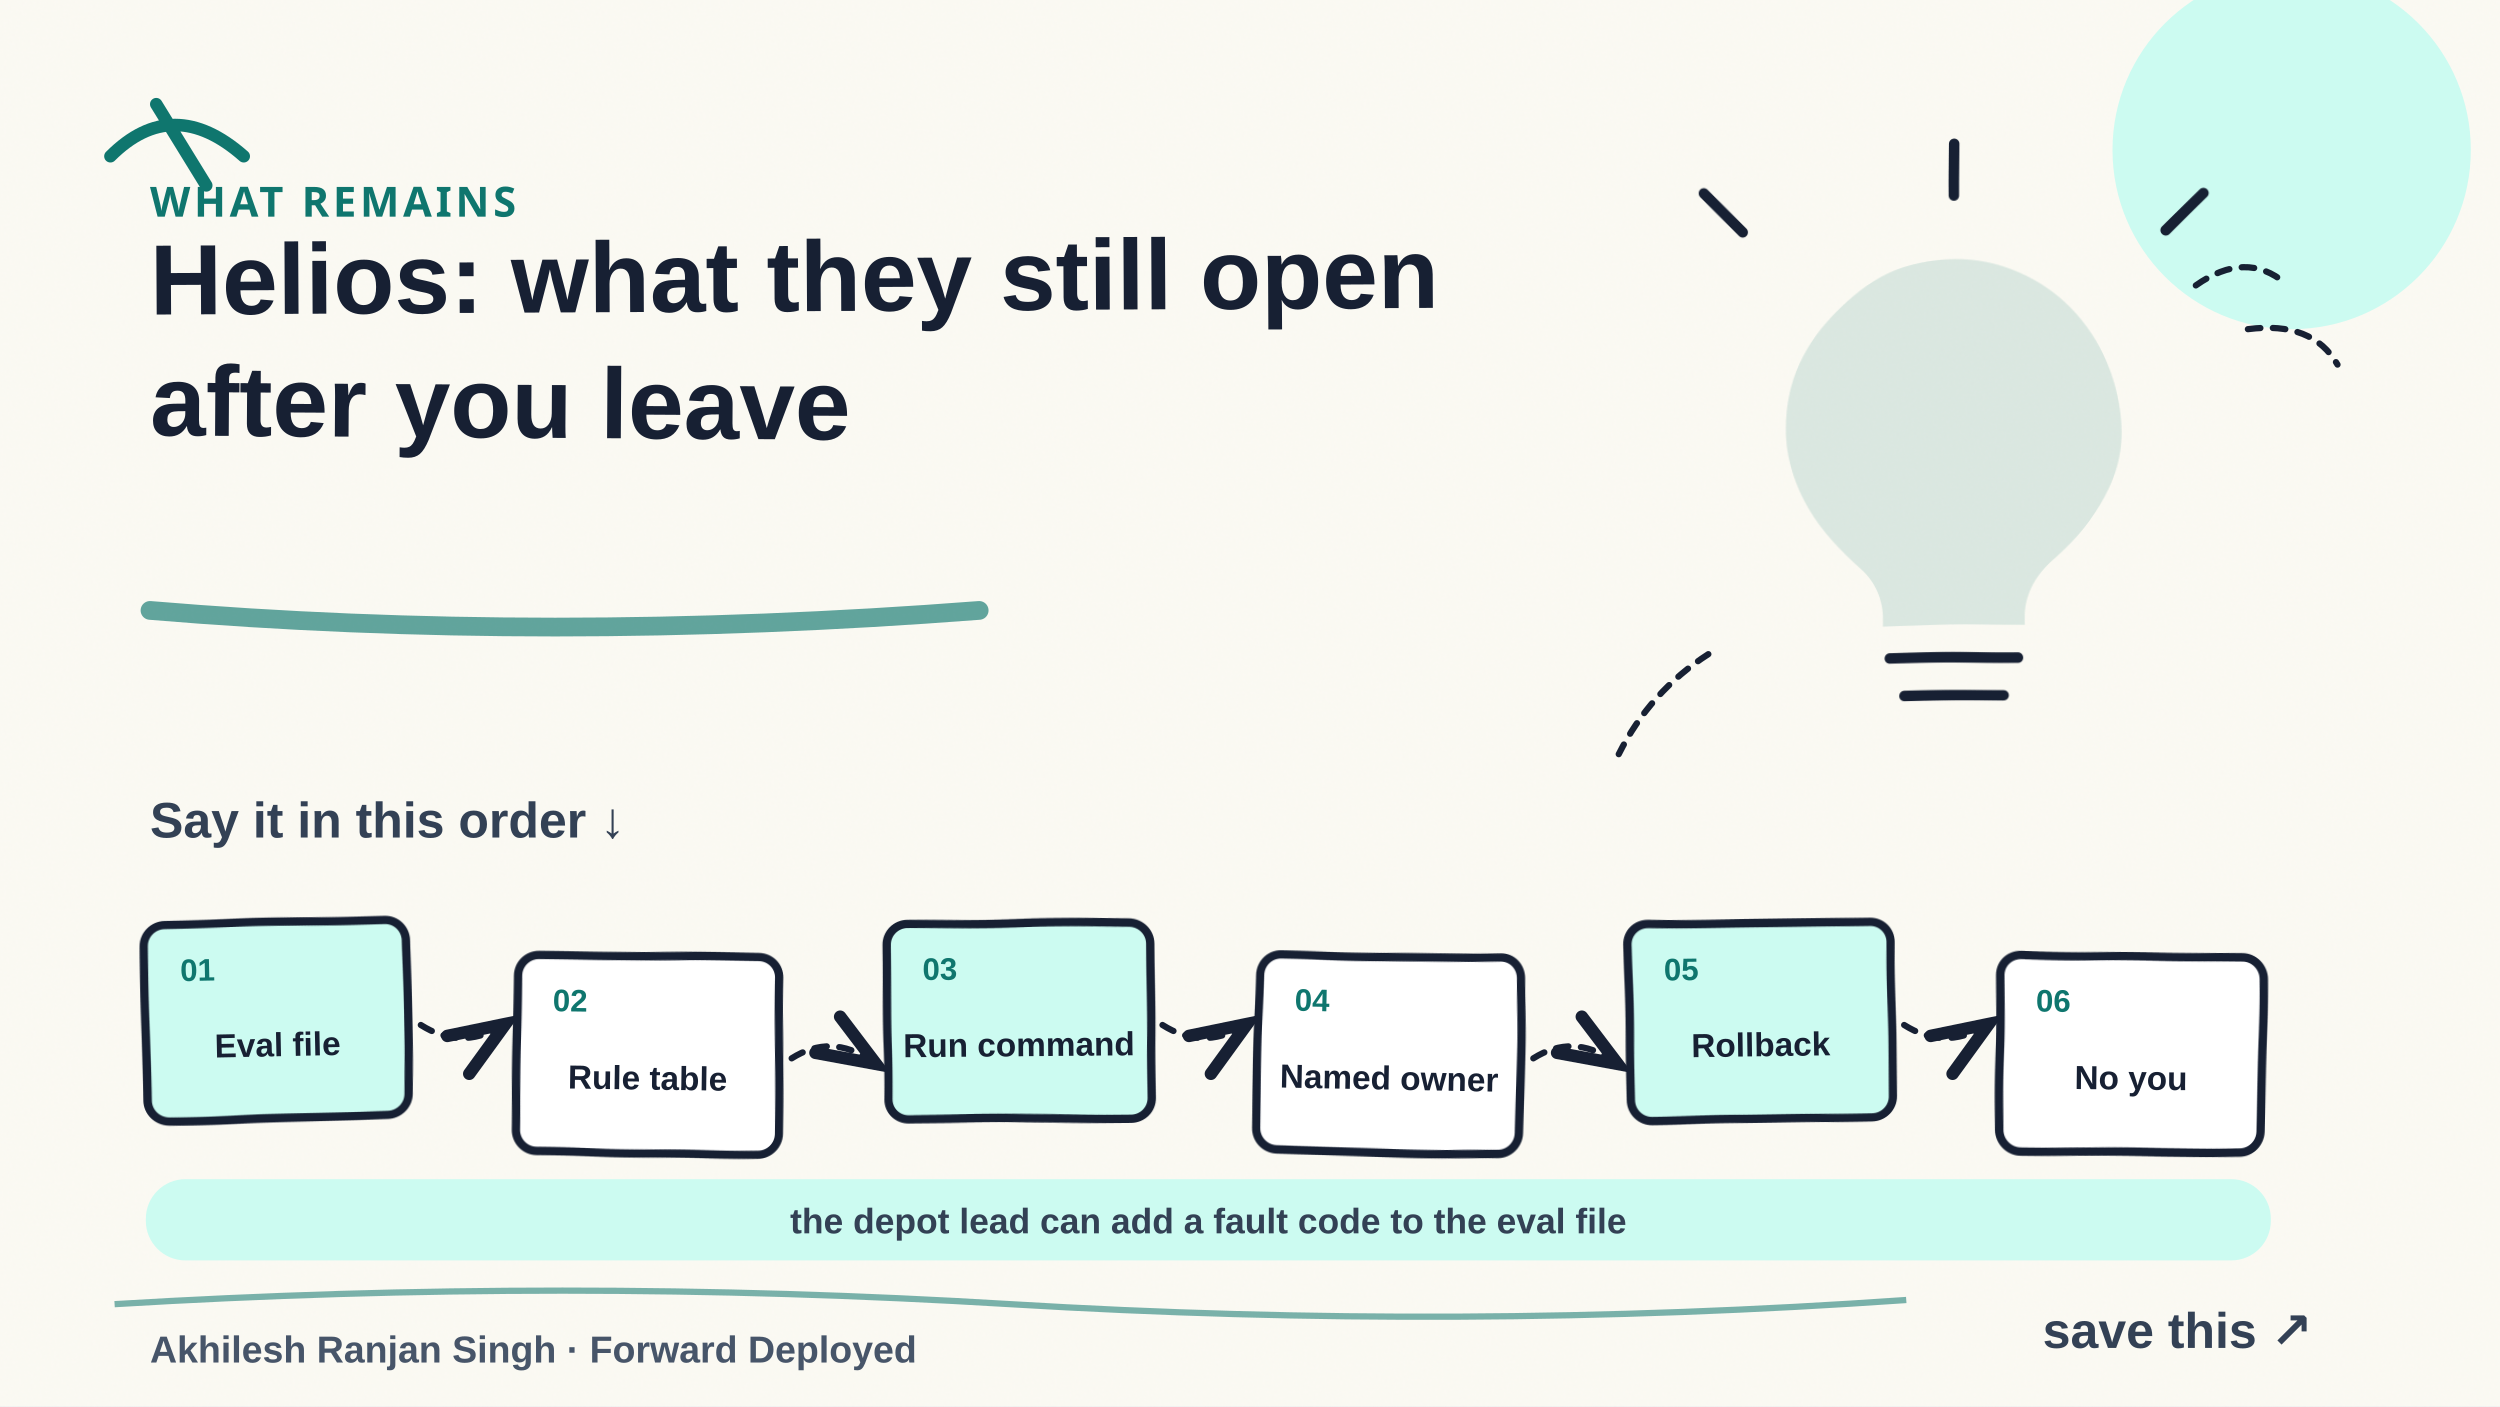
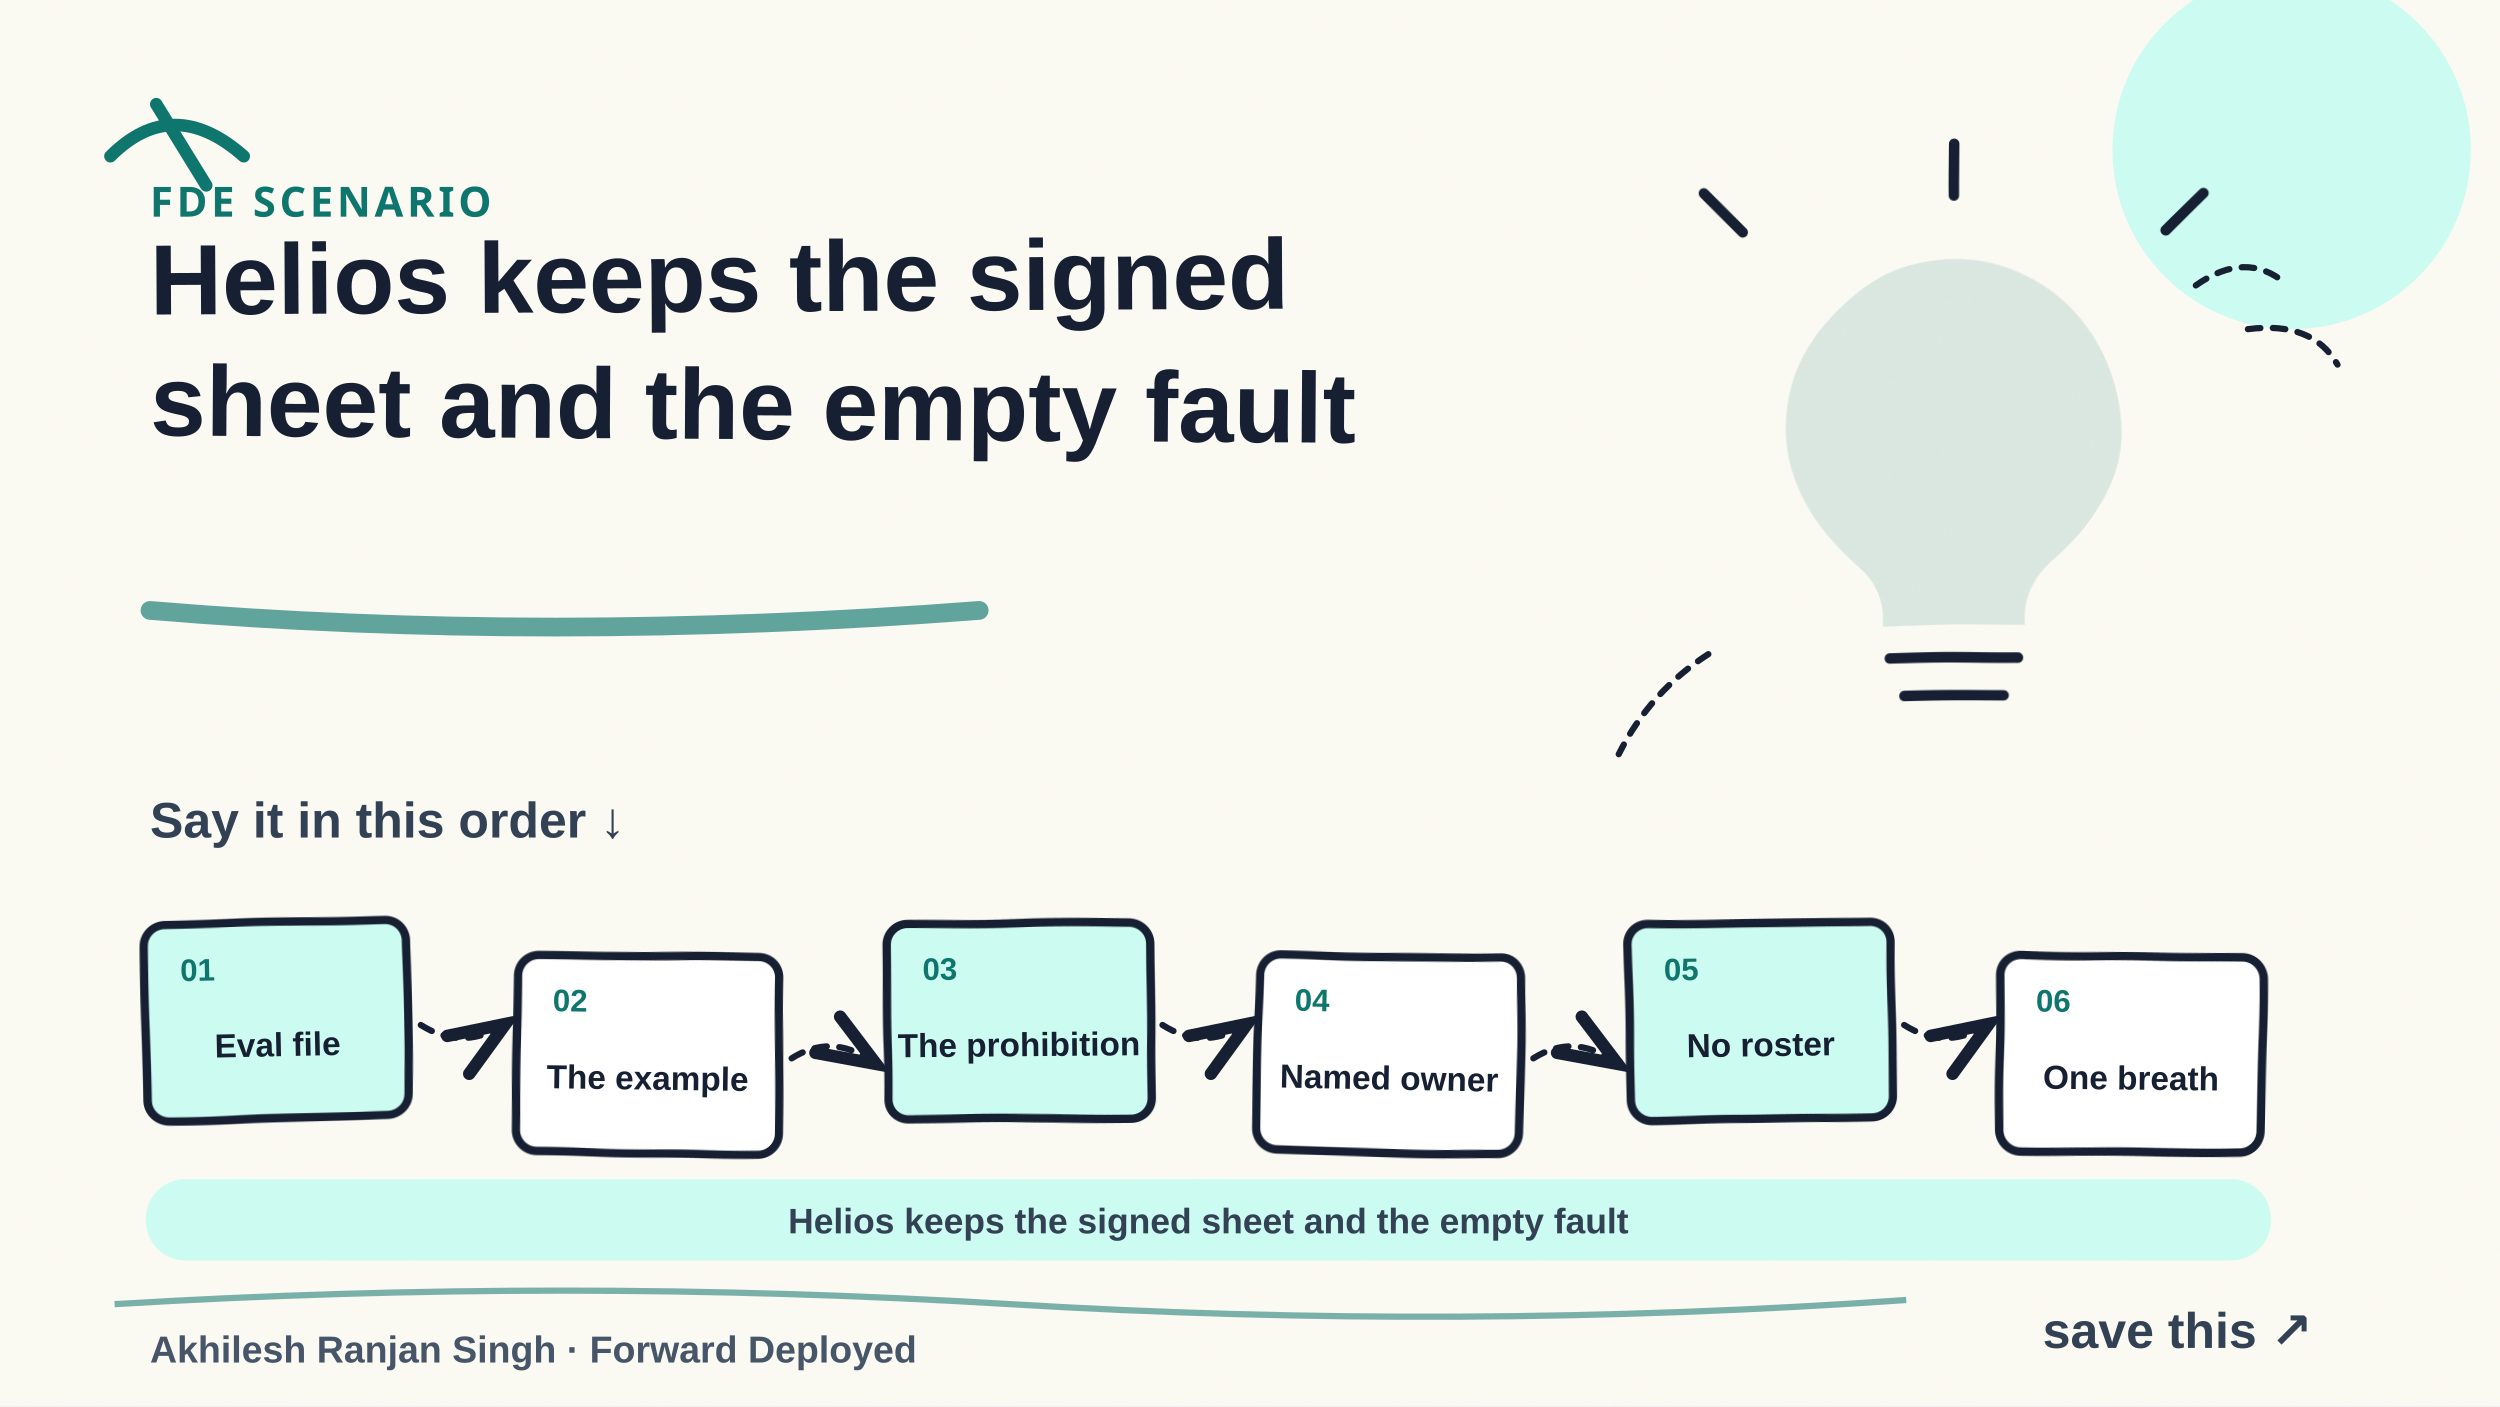
<svg xmlns="http://www.w3.org/2000/svg" width="1200" height="675" viewBox="0 0 1200 675">
  <defs>
    <filter id="paper">
      <feTurbulence type="fractalNoise" baseFrequency=".7" numOctaves="3" seed="8" />
      <feBlend in="SourceGraphic" mode="multiply" />
    </filter>
    <filter id="wobble">
      <feTurbulence type="fractalNoise" baseFrequency=".012" numOctaves="2" seed="4" result="warp" />
      <feDisplacementMap in="SourceGraphic" in2="warp" scale="3" />
    </filter>
    <marker id="arrow" markerWidth="12" markerHeight="12" refX="9" refY="4" orient="auto">
      <path d="M1 1L10 4 1 8" fill="none" stroke="#172033" stroke-width="2" stroke-linecap="round" />
    </marker>
    <style>.ink{fill:none;stroke:#172033;stroke-width:7;stroke-linecap:round;stroke-linejoin:round}.thin{stroke-width:5}.eyebrow{font-family:"Comic Sans MS","Chalkboard SE",sans-serif;font-size:20px;font-weight:700;fill:#0f766e;letter-spacing:1.8px}.title{font-family:"Arial Rounded MT Bold","Trebuchet MS",Arial,sans-serif;font-size:48px;font-weight:900;fill:#172033}.note{font-family:"Comic Sans MS","Chalkboard SE",Arial,sans-serif;font-size:24px;font-weight:700;fill:#334155}.detail{font-family:"Comic Sans MS","Chalkboard SE",Arial,sans-serif;font-size:17px;font-weight:700;fill:#334155}.card{stroke:#172033;stroke-width:4;filter:url(#wobble)}.step{font-family:"Comic Sans MS",Arial,sans-serif;font-size:15px;font-weight:700;fill:#0f766e}.cardText{font-family:"Arial Rounded MT Bold","Trebuchet MS",Arial,sans-serif;font-size:16px;font-weight:800;fill:#172033}.scribble{fill:none;stroke:#172033;stroke-width:3;stroke-linecap:round;stroke-dasharray:6 6}.footer{font-family:"Comic Sans MS","Chalkboard SE",Arial,sans-serif;font-size:18px;font-weight:700;fill:#475569}</style>
  </defs>
  <rect width="1200" height="675" fill="#fffdf6" />
  <g opacity=".03" filter="url(#paper)">
    <rect width="1200" height="675" fill="#64748b" />
  </g>
  <circle cx="1100" cy="72" r="86" fill="#ccfbf1" />
  <path d="M53 75q30-30 64 0m-42-25 24 39" fill="none" stroke="#0f766e" stroke-width="6" stroke-linecap="round" />
-   <text x="72" y="104" class="eyebrow">WHAT REMAINS</text>
-   <text x="72" y="151" class="title" transform="rotate(-0.3 72 151)">Helios: what they still open</text>
-   <text x="72" y="209" class="title" transform="rotate(0.35 72 209)">after you leave</text>
+   <text x="72" y="104" class="eyebrow">FDE SCENARIO</text>
+   <text x="72" y="151" class="title" transform="rotate(-0.3 72 151)">Helios keeps the signed</text>
+   <text x="72" y="209" class="title" transform="rotate(0.35 72 209)">sheet and the empty fault</text>
  <path d="M72 293q190 16 398 0" fill="none" stroke="#0f766e" stroke-width="9" stroke-linecap="round" opacity=".65" />
  <g filter="url(#wobble)">
    <path d="M938 128c-44 0-77 36-77 78 0 28 15 47 34 64 8 7 12 17 12 27h62c0-11 5-21 13-29 18-17 32-35 32-62 0-44-34-78-76-78z" fill="#0f766e" opacity=".14" stroke="#0f766e" stroke-width="7" />
    <path d="M907 316h62m-55 18h48M938 94V69m-102 42-18-18m222 18 18-18" class="ink thin" />
  </g>
  <path d="M1054 137q24-17 43-1m-18 22q31-4 43 17M820 314q-28 18-43 48" class="scribble" />
  <text x="72" y="402" class="note">Say it in this order ↓</text>
  <g transform="rotate(-1.2 133 490)">
    <rect x="70" y="443" width="126" height="94" rx="10" fill="#ccfbf1" class="card" />
    <text x="87" y="470" class="step">01</text>
    <text x="133" y="507" class="cardText" text-anchor="middle">Eval file</text>
  </g>
  <path d="M202 492q19 12 38 1" class="scribble" marker-end="url(#arrow)" />
  <g transform="rotate(0.8 311 506)">
    <rect x="248" y="459" width="126" height="94" rx="10" fill="#fff" class="card" />
    <text x="265" y="486" class="step">02</text>
-     <text x="311" y="523" class="cardText" text-anchor="middle">Rule table</text>
+     <text x="311" y="523" class="cardText" text-anchor="middle">The example</text>
  </g>
  <path d="M380 508q19 -12 38 1" class="scribble" marker-end="url(#arrow)" />
  <g transform="rotate(-0.5 489 490)">
    <rect x="426" y="443" width="126" height="94" rx="10" fill="#ccfbf1" class="card" />
    <text x="443" y="470" class="step">03</text>
-     <text x="489" y="507" class="cardText" text-anchor="middle">Run command</text>
+     <text x="489" y="507" class="cardText" text-anchor="middle">The prohibition</text>
  </g>
  <path d="M558 492q19 12 38 1" class="scribble" marker-end="url(#arrow)" />
  <g transform="rotate(1.1 667 506)">
    <rect x="604" y="459" width="126" height="94" rx="10" fill="#fff" class="card" />
    <text x="621" y="486" class="step">04</text>
    <text x="667" y="523" class="cardText" text-anchor="middle">Named owner</text>
  </g>
  <path d="M736 508q19 -12 38 1" class="scribble" marker-end="url(#arrow)" />
  <g transform="rotate(-0.8 845 490)">
    <rect x="782" y="443" width="126" height="94" rx="10" fill="#ccfbf1" class="card" />
    <text x="799" y="470" class="step">05</text>
-     <text x="845" y="507" class="cardText" text-anchor="middle">Rollback</text>
+     <text x="845" y="507" class="cardText" text-anchor="middle">No roster</text>
  </g>
  <path d="M914 492q19 12 38 1" class="scribble" marker-end="url(#arrow)" />
  <g transform="rotate(0.6 1023 506)">
    <rect x="960" y="459" width="126" height="94" rx="10" fill="#fff" class="card" />
    <text x="977" y="486" class="step">06</text>
-     <text x="1023" y="523" class="cardText" text-anchor="middle">No you</text>
+     <text x="1023" y="523" class="cardText" text-anchor="middle">One breath</text>
  </g>
  <rect x="70" y="566" width="1020" height="39" rx="19" fill="#ccfbf1" />
-   <text x="580" y="592" class="detail" text-anchor="middle">the depot lead can add a fault code to the eval file</text>
+   <text x="580" y="592" class="detail" text-anchor="middle">Helios keeps the signed sheet and the empty fault</text>
  <path d="M55 626q215-13 430 0t430-2" fill="none" stroke="#0f766e" stroke-width="3" opacity=".55" />
  <text x="72" y="654" class="footer">Akhilesh Ranjan Singh  ·  Forward Deployed</text>
  <text x="1110" y="647" class="note" text-anchor="end">save this ↗</text>
</svg>
